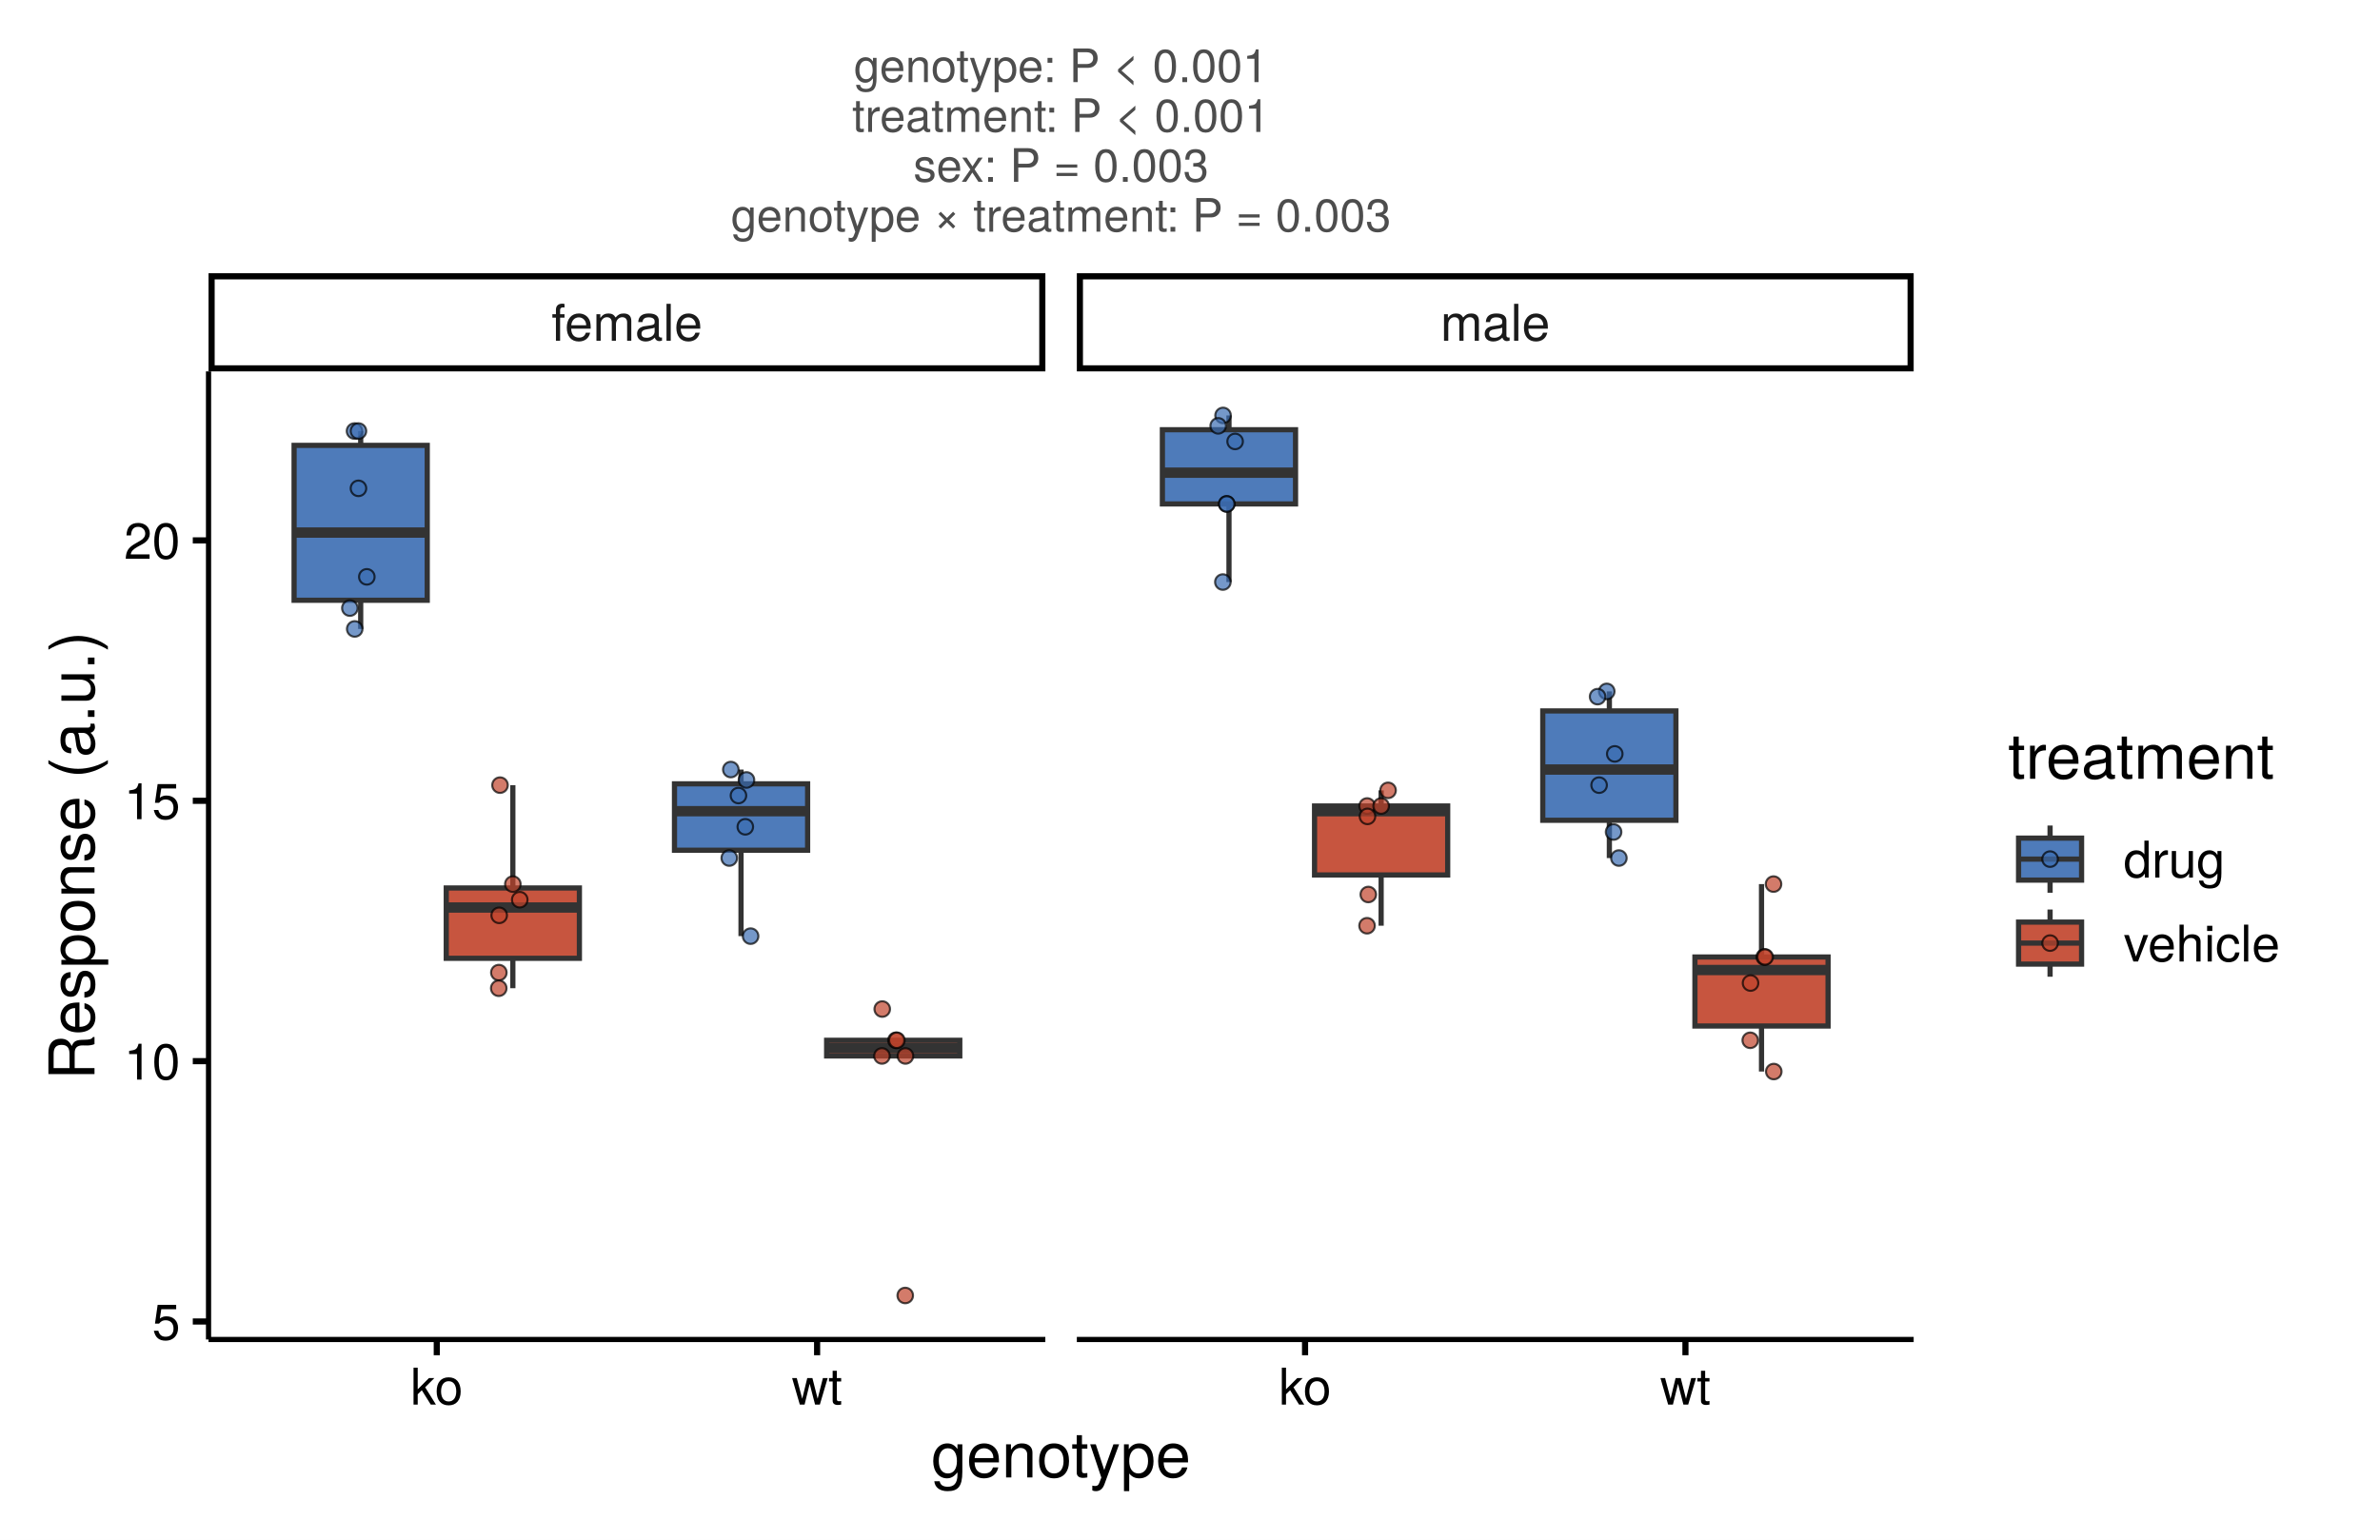
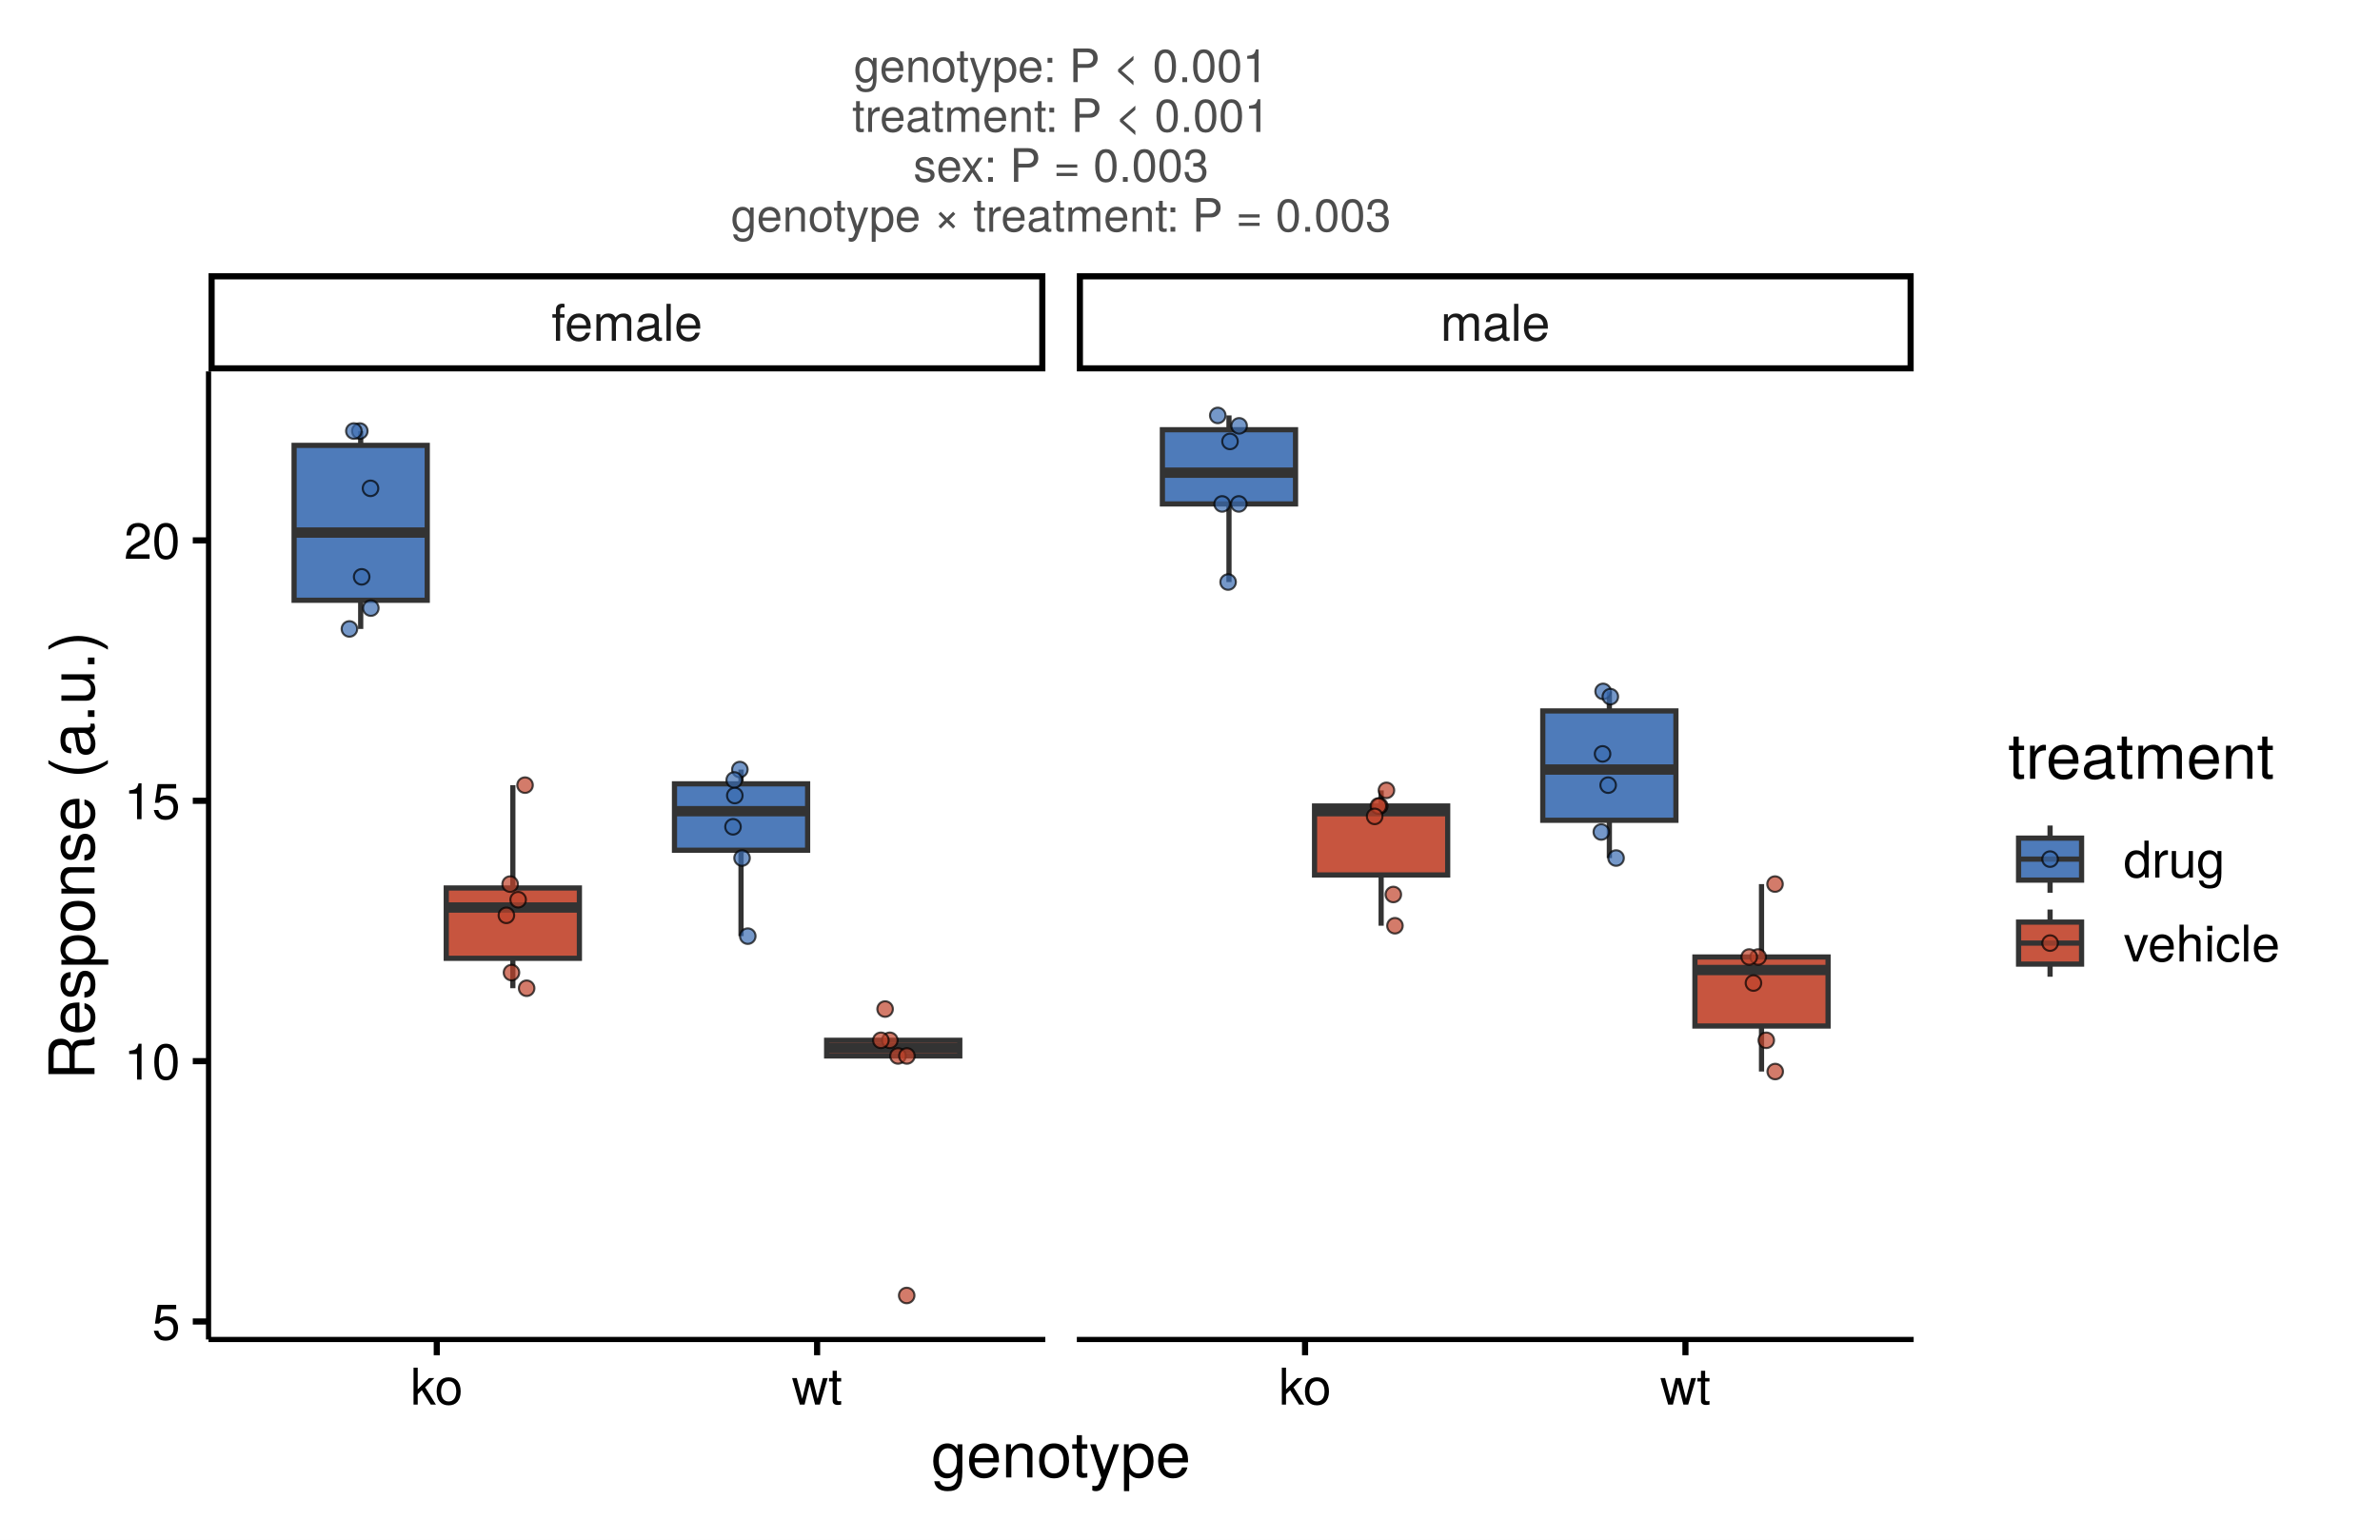
<svg xmlns="http://www.w3.org/2000/svg" class="svglite" width="489.60pt" height="316.80pt" viewBox="0 0 489.60 316.80">
  <defs>
    <style type="text/css">
    .svglite line, .svglite polyline, .svglite polygon, .svglite path, .svglite rect, .svglite circle {
      fill: none;
      stroke: #000000;
      stroke-linecap: round;
      stroke-linejoin: round;
      stroke-miterlimit: 10.00;
    }
    .svglite text {
      white-space: pre;
    }
  </style>
  </defs>
  <rect width="100%" height="100%" style="stroke: none; fill: #FFFFFF;" />
  <defs>
    <clipPath id="cpMC4wMHw0ODkuNjB8MC4wMHwzMTYuODA=">
      <rect x="0.00" y="0.00" width="489.60" height="316.80" />
    </clipPath>
  </defs>
  <g clip-path="url(#cpMC4wMHw0ODkuNjB8MC4wMHwzMTYuODA=)">
    <rect x="-0" y="-0" width="489.60" height="316.80" style="stroke-width: 1.26; stroke: #FFFFFF; fill: #FFFFFF;" />
  </g>
  <defs>
    <clipPath id="cpNDIuOTB8MjE1LjA0fDc2LjQyfDI3NS42MQ==">
      <rect x="42.90" y="76.42" width="172.15" height="199.19" />
    </clipPath>
  </defs>
  <g clip-path="url(#cpNDIuOTB8MjE1LjA0fDc2LjQyfDI3NS42MQ==)">
    <rect x="42.90" y="76.42" width="172.15" height="199.19" style="stroke-width: 1.26; stroke: none; fill: #FFFFFF;" />
    <line x1="74.20" y1="91.64" x2="74.20" y2="88.69" style="stroke-width: 1.07; stroke: #333333; stroke-linecap: butt;" />
    <line x1="74.20" y1="123.51" x2="74.20" y2="129.41" style="stroke-width: 1.07; stroke: #333333; stroke-linecap: butt;" />
    <polygon points="60.50,91.64 60.50,123.51 87.89,123.51 87.89,91.64 60.50,91.64 " style="stroke-width: 1.07; stroke: #333333; stroke-linecap: butt; stroke-linejoin: miter; fill: #3B6DB3; fill-opacity: 0.90;" />
    <line x1="60.50" y1="109.58" x2="87.89" y2="109.58" style="stroke-width: 2.13; stroke: #333333; stroke-linecap: butt; stroke-linejoin: miter;" />
    <line x1="105.50" y1="182.71" x2="105.50" y2="161.55" style="stroke-width: 1.07; stroke: #333333; stroke-linecap: butt;" />
    <line x1="105.50" y1="197.18" x2="105.50" y2="203.34" style="stroke-width: 1.07; stroke: #333333; stroke-linecap: butt;" />
    <polygon points="91.80,182.71 91.80,197.18 119.19,197.18 119.19,182.71 91.80,182.71 " style="stroke-width: 1.07; stroke: #333333; stroke-linecap: butt; stroke-linejoin: miter; fill: #C1432B; fill-opacity: 0.90;" />
    <line x1="91.80" y1="186.73" x2="119.19" y2="186.73" style="stroke-width: 2.13; stroke: #333333; stroke-linecap: butt; stroke-linejoin: miter;" />
    <line x1="152.44" y1="161.28" x2="152.44" y2="158.34" style="stroke-width: 1.07; stroke: #333333; stroke-linecap: butt;" />
    <line x1="152.44" y1="174.94" x2="152.44" y2="192.62" style="stroke-width: 1.07; stroke: #333333; stroke-linecap: butt;" />
    <polygon points="138.75,161.28 138.75,174.94 166.14,174.94 166.14,161.28 138.75,161.28 " style="stroke-width: 1.07; stroke: #333333; stroke-linecap: butt; stroke-linejoin: miter; fill: #3B6DB3; fill-opacity: 0.90;" />
    <line x1="138.75" y1="166.91" x2="166.14" y2="166.91" style="stroke-width: 2.13; stroke: #333333; stroke-linecap: butt; stroke-linejoin: miter;" />
    <line x1="183.74" y1="214.05" x2="183.74" y2="214.05" style="stroke-width: 1.07; stroke: #333333; stroke-linecap: butt;" />
    <line x1="183.74" y1="217.27" x2="183.74" y2="217.27" style="stroke-width: 1.07; stroke: #333333; stroke-linecap: butt;" />
    <polygon points="170.05,214.05 170.05,217.27 197.44,217.27 197.44,214.05 170.05,214.05 " style="stroke-width: 1.07; stroke: #333333; stroke-linecap: butt; stroke-linejoin: miter; fill: #C1432B; fill-opacity: 0.90;" />
    <line x1="170.05" y1="215.66" x2="197.44" y2="215.66" style="stroke-width: 2.13; stroke: #333333; stroke-linecap: butt; stroke-linejoin: miter;" />
-     <circle cx="181.43" cy="217.27" r="1.60" style="stroke-width: 0.43; stroke: #000000; stroke-opacity: 0.70; fill: #C1432B; fill-opacity: 0.70;" />
-     <circle cx="184.30" cy="214.05" r="1.60" style="stroke-width: 0.43; stroke: #000000; stroke-opacity: 0.70; fill: #C1432B; fill-opacity: 0.70;" />
-     <circle cx="181.49" cy="207.62" r="1.60" style="stroke-width: 0.43; stroke: #000000; stroke-opacity: 0.70; fill: #C1432B; fill-opacity: 0.70;" />
-     <circle cx="186.26" cy="217.27" r="1.60" style="stroke-width: 0.43; stroke: #000000; stroke-opacity: 0.70; fill: #C1432B; fill-opacity: 0.70;" />
-     <circle cx="186.22" cy="266.56" r="1.60" style="stroke-width: 0.43; stroke: #000000; stroke-opacity: 0.70; fill: #C1432B; fill-opacity: 0.70;" />
-     <circle cx="184.50" cy="214.05" r="1.60" style="stroke-width: 0.43; stroke: #000000; stroke-opacity: 0.70; fill: #C1432B; fill-opacity: 0.70;" />
-     <circle cx="153.32" cy="170.12" r="1.60" style="stroke-width: 0.43; stroke: #000000; stroke-opacity: 0.70; fill: #3B6DB3; fill-opacity: 0.70;" />
-     <circle cx="150.34" cy="158.34" r="1.60" style="stroke-width: 0.43; stroke: #000000; stroke-opacity: 0.70; fill: #3B6DB3; fill-opacity: 0.70;" />
-     <circle cx="153.56" cy="160.48" r="1.60" style="stroke-width: 0.43; stroke: #000000; stroke-opacity: 0.70; fill: #3B6DB3; fill-opacity: 0.70;" />
-     <circle cx="151.91" cy="163.69" r="1.60" style="stroke-width: 0.43; stroke: #000000; stroke-opacity: 0.70; fill: #3B6DB3; fill-opacity: 0.70;" />
-     <circle cx="154.41" cy="192.62" r="1.60" style="stroke-width: 0.43; stroke: #000000; stroke-opacity: 0.70; fill: #3B6DB3; fill-opacity: 0.70;" />
-     <circle cx="150.02" cy="176.55" r="1.60" style="stroke-width: 0.43; stroke: #000000; stroke-opacity: 0.70; fill: #3B6DB3; fill-opacity: 0.70;" />
-     <circle cx="102.62" cy="200.12" r="1.60" style="stroke-width: 0.43; stroke: #000000; stroke-opacity: 0.70; fill: #C1432B; fill-opacity: 0.70;" />
-     <circle cx="102.60" cy="203.34" r="1.60" style="stroke-width: 0.43; stroke: #000000; stroke-opacity: 0.70; fill: #C1432B; fill-opacity: 0.70;" />
-     <circle cx="102.86" cy="161.55" r="1.60" style="stroke-width: 0.43; stroke: #000000; stroke-opacity: 0.70; fill: #C1432B; fill-opacity: 0.70;" />
-     <circle cx="105.50" cy="181.91" r="1.60" style="stroke-width: 0.43; stroke: #000000; stroke-opacity: 0.70; fill: #C1432B; fill-opacity: 0.70;" />
-     <circle cx="106.92" cy="185.12" r="1.60" style="stroke-width: 0.43; stroke: #000000; stroke-opacity: 0.70; fill: #C1432B; fill-opacity: 0.70;" />
-     <circle cx="102.69" cy="188.34" r="1.60" style="stroke-width: 0.43; stroke: #000000; stroke-opacity: 0.70; fill: #C1432B; fill-opacity: 0.70;" />
-     <circle cx="72.93" cy="88.69" r="1.60" style="stroke-width: 0.43; stroke: #000000; stroke-opacity: 0.70; fill: #3B6DB3; fill-opacity: 0.70;" />
-     <circle cx="75.46" cy="118.69" r="1.60" style="stroke-width: 0.43; stroke: #000000; stroke-opacity: 0.70; fill: #3B6DB3; fill-opacity: 0.70;" />
-     <circle cx="73.74" cy="100.48" r="1.60" style="stroke-width: 0.43; stroke: #000000; stroke-opacity: 0.70; fill: #3B6DB3; fill-opacity: 0.70;" />
-     <circle cx="73.74" cy="88.69" r="1.60" style="stroke-width: 0.43; stroke: #000000; stroke-opacity: 0.70; fill: #3B6DB3; fill-opacity: 0.70;" />
-     <circle cx="72.97" cy="129.41" r="1.60" style="stroke-width: 0.43; stroke: #000000; stroke-opacity: 0.70; fill: #3B6DB3; fill-opacity: 0.70;" />
-     <circle cx="71.97" cy="125.12" r="1.60" style="stroke-width: 0.43; stroke: #000000; stroke-opacity: 0.70; fill: #3B6DB3; fill-opacity: 0.70;" />
+     <circle cx="184.73" cy="217.27" r="1.60" style="stroke-width: 0.43; stroke: #000000; stroke-opacity: 0.70; fill: #C1432B; fill-opacity: 0.70;" />
+     <circle cx="183.05" cy="214.05" r="1.60" style="stroke-width: 0.43; stroke: #000000; stroke-opacity: 0.70; fill: #C1432B; fill-opacity: 0.70;" />
+     <circle cx="182.08" cy="207.62" r="1.60" style="stroke-width: 0.43; stroke: #000000; stroke-opacity: 0.70; fill: #C1432B; fill-opacity: 0.70;" />
+     <circle cx="186.56" cy="217.27" r="1.60" style="stroke-width: 0.43; stroke: #000000; stroke-opacity: 0.70; fill: #C1432B; fill-opacity: 0.70;" />
+     <circle cx="186.52" cy="266.56" r="1.60" style="stroke-width: 0.43; stroke: #000000; stroke-opacity: 0.70; fill: #C1432B; fill-opacity: 0.70;" />
+     <circle cx="181.21" cy="214.05" r="1.60" style="stroke-width: 0.43; stroke: #000000; stroke-opacity: 0.70; fill: #C1432B; fill-opacity: 0.70;" />
+     <circle cx="150.79" cy="170.12" r="1.60" style="stroke-width: 0.43; stroke: #000000; stroke-opacity: 0.70; fill: #3B6DB3; fill-opacity: 0.70;" />
+     <circle cx="152.20" cy="158.34" r="1.60" style="stroke-width: 0.43; stroke: #000000; stroke-opacity: 0.70; fill: #3B6DB3; fill-opacity: 0.70;" />
+     <circle cx="151.04" cy="160.48" r="1.60" style="stroke-width: 0.43; stroke: #000000; stroke-opacity: 0.70; fill: #3B6DB3; fill-opacity: 0.70;" />
+     <circle cx="151.16" cy="163.69" r="1.60" style="stroke-width: 0.43; stroke: #000000; stroke-opacity: 0.70; fill: #3B6DB3; fill-opacity: 0.70;" />
+     <circle cx="153.83" cy="192.62" r="1.60" style="stroke-width: 0.43; stroke: #000000; stroke-opacity: 0.70; fill: #3B6DB3; fill-opacity: 0.70;" />
+     <circle cx="152.65" cy="176.55" r="1.60" style="stroke-width: 0.43; stroke: #000000; stroke-opacity: 0.70; fill: #3B6DB3; fill-opacity: 0.70;" />
+     <circle cx="105.22" cy="200.12" r="1.60" style="stroke-width: 0.43; stroke: #000000; stroke-opacity: 0.70; fill: #C1432B; fill-opacity: 0.70;" />
+     <circle cx="108.34" cy="203.34" r="1.60" style="stroke-width: 0.43; stroke: #000000; stroke-opacity: 0.70; fill: #C1432B; fill-opacity: 0.70;" />
+     <circle cx="108.01" cy="161.55" r="1.60" style="stroke-width: 0.43; stroke: #000000; stroke-opacity: 0.70; fill: #C1432B; fill-opacity: 0.70;" />
+     <circle cx="104.94" cy="181.91" r="1.60" style="stroke-width: 0.43; stroke: #000000; stroke-opacity: 0.70; fill: #C1432B; fill-opacity: 0.70;" />
+     <circle cx="106.59" cy="185.12" r="1.60" style="stroke-width: 0.43; stroke: #000000; stroke-opacity: 0.70; fill: #C1432B; fill-opacity: 0.70;" />
+     <circle cx="104.17" cy="188.34" r="1.60" style="stroke-width: 0.43; stroke: #000000; stroke-opacity: 0.70; fill: #C1432B; fill-opacity: 0.70;" />
+     <circle cx="74.02" cy="88.69" r="1.60" style="stroke-width: 0.43; stroke: #000000; stroke-opacity: 0.70; fill: #3B6DB3; fill-opacity: 0.70;" />
+     <circle cx="74.40" cy="118.69" r="1.60" style="stroke-width: 0.43; stroke: #000000; stroke-opacity: 0.70; fill: #3B6DB3; fill-opacity: 0.70;" />
+     <circle cx="76.22" cy="100.48" r="1.60" style="stroke-width: 0.43; stroke: #000000; stroke-opacity: 0.70; fill: #3B6DB3; fill-opacity: 0.70;" />
+     <circle cx="72.79" cy="88.69" r="1.60" style="stroke-width: 0.43; stroke: #000000; stroke-opacity: 0.70; fill: #3B6DB3; fill-opacity: 0.70;" />
+     <circle cx="71.88" cy="129.41" r="1.60" style="stroke-width: 0.43; stroke: #000000; stroke-opacity: 0.70; fill: #3B6DB3; fill-opacity: 0.70;" />
+     <circle cx="76.29" cy="125.12" r="1.60" style="stroke-width: 0.43; stroke: #000000; stroke-opacity: 0.70; fill: #3B6DB3; fill-opacity: 0.70;" />
  </g>
  <g clip-path="url(#cpMC4wMHw0ODkuNjB8MC4wMHwzMTYuODA=)">
</g>
  <defs>
    <clipPath id="cpMjIxLjUyfDM5My42N3w3Ni40MnwyNzUuNjE=">
      <rect x="221.52" y="76.42" width="172.15" height="199.19" />
    </clipPath>
  </defs>
  <g clip-path="url(#cpMjIxLjUyfDM5My42N3w3Ni40MnwyNzUuNjE=)">
    <rect x="221.52" y="76.42" width="172.15" height="199.19" style="stroke-width: 1.26; stroke: none; fill: #FFFFFF;" />
    <line x1="252.82" y1="88.42" x2="252.82" y2="85.48" style="stroke-width: 1.07; stroke: #333333; stroke-linecap: butt;" />
    <line x1="252.82" y1="103.69" x2="252.82" y2="119.76" style="stroke-width: 1.07; stroke: #333333; stroke-linecap: butt;" />
    <polygon points="239.12,88.42 239.12,103.69 266.51,103.69 266.51,88.42 239.12,88.42 " style="stroke-width: 1.07; stroke: #333333; stroke-linecap: butt; stroke-linejoin: miter; fill: #3B6DB3; fill-opacity: 0.90;" />
    <line x1="239.12" y1="97.26" x2="266.51" y2="97.26" style="stroke-width: 2.13; stroke: #333333; stroke-linecap: butt; stroke-linejoin: miter;" />
    <line x1="284.12" y1="165.84" x2="284.12" y2="162.62" style="stroke-width: 1.07; stroke: #333333; stroke-linecap: butt;" />
    <line x1="284.12" y1="180.03" x2="284.12" y2="190.48" style="stroke-width: 1.07; stroke: #333333; stroke-linecap: butt;" />
    <polygon points="270.42,165.84 270.42,180.03 297.81,180.03 297.81,165.84 270.42,165.84 " style="stroke-width: 1.07; stroke: #333333; stroke-linecap: butt; stroke-linejoin: miter; fill: #C1432B; fill-opacity: 0.90;" />
    <line x1="270.42" y1="166.91" x2="297.81" y2="166.91" style="stroke-width: 2.13; stroke: #333333; stroke-linecap: butt; stroke-linejoin: miter;" />
    <line x1="331.07" y1="146.28" x2="331.07" y2="142.26" style="stroke-width: 1.07; stroke: #333333; stroke-linecap: butt;" />
    <line x1="331.07" y1="168.78" x2="331.07" y2="176.55" style="stroke-width: 1.07; stroke: #333333; stroke-linecap: butt;" />
    <polygon points="317.37,146.28 317.37,168.78 344.76,168.78 344.76,146.28 317.37,146.28 " style="stroke-width: 1.07; stroke: #333333; stroke-linecap: butt; stroke-linejoin: miter; fill: #3B6DB3; fill-opacity: 0.90;" />
    <line x1="317.37" y1="158.34" x2="344.76" y2="158.34" style="stroke-width: 2.13; stroke: #333333; stroke-linecap: butt; stroke-linejoin: miter;" />
    <line x1="362.37" y1="196.91" x2="362.37" y2="181.91" style="stroke-width: 1.07; stroke: #333333; stroke-linecap: butt;" />
    <line x1="362.37" y1="211.11" x2="362.37" y2="220.48" style="stroke-width: 1.07; stroke: #333333; stroke-linecap: butt;" />
    <polygon points="348.67,196.91 348.67,211.11 376.06,211.11 376.06,196.91 348.67,196.91 " style="stroke-width: 1.07; stroke: #333333; stroke-linecap: butt; stroke-linejoin: miter; fill: #C1432B; fill-opacity: 0.90;" />
    <line x1="348.67" y1="199.59" x2="376.06" y2="199.59" style="stroke-width: 2.13; stroke: #333333; stroke-linecap: butt; stroke-linejoin: miter;" />
-     <circle cx="360.05" cy="214.05" r="1.60" style="stroke-width: 0.43; stroke: #000000; stroke-opacity: 0.70; fill: #C1432B; fill-opacity: 0.70;" />
-     <circle cx="362.93" cy="196.91" r="1.60" style="stroke-width: 0.43; stroke: #000000; stroke-opacity: 0.70; fill: #C1432B; fill-opacity: 0.70;" />
-     <circle cx="360.11" cy="202.27" r="1.60" style="stroke-width: 0.43; stroke: #000000; stroke-opacity: 0.70; fill: #C1432B; fill-opacity: 0.70;" />
-     <circle cx="364.89" cy="220.48" r="1.60" style="stroke-width: 0.43; stroke: #000000; stroke-opacity: 0.70; fill: #C1432B; fill-opacity: 0.70;" />
-     <circle cx="364.84" cy="181.91" r="1.60" style="stroke-width: 0.43; stroke: #000000; stroke-opacity: 0.70; fill: #C1432B; fill-opacity: 0.70;" />
-     <circle cx="363.12" cy="196.91" r="1.60" style="stroke-width: 0.43; stroke: #000000; stroke-opacity: 0.70; fill: #C1432B; fill-opacity: 0.70;" />
-     <circle cx="331.94" cy="171.19" r="1.60" style="stroke-width: 0.43; stroke: #000000; stroke-opacity: 0.70; fill: #3B6DB3; fill-opacity: 0.70;" />
-     <circle cx="328.96" cy="161.55" r="1.60" style="stroke-width: 0.43; stroke: #000000; stroke-opacity: 0.70; fill: #3B6DB3; fill-opacity: 0.70;" />
-     <circle cx="332.18" cy="155.12" r="1.60" style="stroke-width: 0.43; stroke: #000000; stroke-opacity: 0.70; fill: #3B6DB3; fill-opacity: 0.70;" />
-     <circle cx="330.53" cy="142.26" r="1.60" style="stroke-width: 0.43; stroke: #000000; stroke-opacity: 0.70; fill: #3B6DB3; fill-opacity: 0.70;" />
-     <circle cx="333.03" cy="176.55" r="1.60" style="stroke-width: 0.43; stroke: #000000; stroke-opacity: 0.70; fill: #3B6DB3; fill-opacity: 0.70;" />
-     <circle cx="328.65" cy="143.34" r="1.60" style="stroke-width: 0.43; stroke: #000000; stroke-opacity: 0.70; fill: #3B6DB3; fill-opacity: 0.70;" />
-     <circle cx="281.24" cy="165.84" r="1.60" style="stroke-width: 0.43; stroke: #000000; stroke-opacity: 0.70; fill: #C1432B; fill-opacity: 0.70;" />
-     <circle cx="281.22" cy="190.48" r="1.60" style="stroke-width: 0.43; stroke: #000000; stroke-opacity: 0.70; fill: #C1432B; fill-opacity: 0.70;" />
-     <circle cx="281.48" cy="184.05" r="1.60" style="stroke-width: 0.43; stroke: #000000; stroke-opacity: 0.70; fill: #C1432B; fill-opacity: 0.70;" />
-     <circle cx="284.12" cy="165.84" r="1.60" style="stroke-width: 0.43; stroke: #000000; stroke-opacity: 0.70; fill: #C1432B; fill-opacity: 0.70;" />
-     <circle cx="285.55" cy="162.62" r="1.60" style="stroke-width: 0.43; stroke: #000000; stroke-opacity: 0.70; fill: #C1432B; fill-opacity: 0.70;" />
-     <circle cx="281.31" cy="167.98" r="1.60" style="stroke-width: 0.43; stroke: #000000; stroke-opacity: 0.70; fill: #C1432B; fill-opacity: 0.70;" />
-     <circle cx="251.56" cy="119.76" r="1.60" style="stroke-width: 0.43; stroke: #000000; stroke-opacity: 0.70; fill: #3B6DB3; fill-opacity: 0.70;" />
-     <circle cx="254.08" cy="90.83" r="1.60" style="stroke-width: 0.43; stroke: #000000; stroke-opacity: 0.70; fill: #3B6DB3; fill-opacity: 0.70;" />
-     <circle cx="252.36" cy="103.69" r="1.60" style="stroke-width: 0.43; stroke: #000000; stroke-opacity: 0.70; fill: #3B6DB3; fill-opacity: 0.70;" />
-     <circle cx="252.36" cy="103.69" r="1.60" style="stroke-width: 0.43; stroke: #000000; stroke-opacity: 0.70; fill: #3B6DB3; fill-opacity: 0.70;" />
-     <circle cx="251.60" cy="85.48" r="1.60" style="stroke-width: 0.43; stroke: #000000; stroke-opacity: 0.70; fill: #3B6DB3; fill-opacity: 0.70;" />
-     <circle cx="250.60" cy="87.62" r="1.60" style="stroke-width: 0.43; stroke: #000000; stroke-opacity: 0.70; fill: #3B6DB3; fill-opacity: 0.70;" />
+     <circle cx="363.35" cy="214.05" r="1.60" style="stroke-width: 0.43; stroke: #000000; stroke-opacity: 0.70; fill: #C1432B; fill-opacity: 0.70;" />
+     <circle cx="361.68" cy="196.91" r="1.60" style="stroke-width: 0.43; stroke: #000000; stroke-opacity: 0.70; fill: #C1432B; fill-opacity: 0.70;" />
+     <circle cx="360.71" cy="202.27" r="1.60" style="stroke-width: 0.43; stroke: #000000; stroke-opacity: 0.70; fill: #C1432B; fill-opacity: 0.70;" />
+     <circle cx="365.19" cy="220.48" r="1.60" style="stroke-width: 0.43; stroke: #000000; stroke-opacity: 0.70; fill: #C1432B; fill-opacity: 0.70;" />
+     <circle cx="365.15" cy="181.91" r="1.60" style="stroke-width: 0.43; stroke: #000000; stroke-opacity: 0.70; fill: #C1432B; fill-opacity: 0.70;" />
+     <circle cx="359.84" cy="196.91" r="1.60" style="stroke-width: 0.43; stroke: #000000; stroke-opacity: 0.70; fill: #C1432B; fill-opacity: 0.70;" />
+     <circle cx="329.41" cy="171.19" r="1.60" style="stroke-width: 0.43; stroke: #000000; stroke-opacity: 0.70; fill: #3B6DB3; fill-opacity: 0.70;" />
+     <circle cx="330.82" cy="161.55" r="1.60" style="stroke-width: 0.43; stroke: #000000; stroke-opacity: 0.70; fill: #3B6DB3; fill-opacity: 0.70;" />
+     <circle cx="329.67" cy="155.12" r="1.60" style="stroke-width: 0.43; stroke: #000000; stroke-opacity: 0.70; fill: #3B6DB3; fill-opacity: 0.70;" />
+     <circle cx="329.78" cy="142.26" r="1.60" style="stroke-width: 0.43; stroke: #000000; stroke-opacity: 0.70; fill: #3B6DB3; fill-opacity: 0.70;" />
+     <circle cx="332.45" cy="176.55" r="1.60" style="stroke-width: 0.43; stroke: #000000; stroke-opacity: 0.70; fill: #3B6DB3; fill-opacity: 0.70;" />
+     <circle cx="331.27" cy="143.34" r="1.60" style="stroke-width: 0.43; stroke: #000000; stroke-opacity: 0.70; fill: #3B6DB3; fill-opacity: 0.70;" />
+     <circle cx="283.84" cy="165.84" r="1.60" style="stroke-width: 0.43; stroke: #000000; stroke-opacity: 0.70; fill: #C1432B; fill-opacity: 0.70;" />
+     <circle cx="286.96" cy="190.48" r="1.60" style="stroke-width: 0.43; stroke: #000000; stroke-opacity: 0.70; fill: #C1432B; fill-opacity: 0.70;" />
+     <circle cx="286.63" cy="184.05" r="1.60" style="stroke-width: 0.43; stroke: #000000; stroke-opacity: 0.70; fill: #C1432B; fill-opacity: 0.70;" />
+     <circle cx="283.56" cy="165.84" r="1.60" style="stroke-width: 0.43; stroke: #000000; stroke-opacity: 0.70; fill: #C1432B; fill-opacity: 0.70;" />
+     <circle cx="285.21" cy="162.62" r="1.60" style="stroke-width: 0.43; stroke: #000000; stroke-opacity: 0.70; fill: #C1432B; fill-opacity: 0.70;" />
+     <circle cx="282.79" cy="167.98" r="1.60" style="stroke-width: 0.43; stroke: #000000; stroke-opacity: 0.70; fill: #C1432B; fill-opacity: 0.70;" />
+     <circle cx="252.64" cy="119.76" r="1.60" style="stroke-width: 0.43; stroke: #000000; stroke-opacity: 0.70; fill: #3B6DB3; fill-opacity: 0.70;" />
+     <circle cx="253.03" cy="90.83" r="1.60" style="stroke-width: 0.43; stroke: #000000; stroke-opacity: 0.70; fill: #3B6DB3; fill-opacity: 0.70;" />
+     <circle cx="254.84" cy="103.69" r="1.60" style="stroke-width: 0.43; stroke: #000000; stroke-opacity: 0.70; fill: #3B6DB3; fill-opacity: 0.70;" />
+     <circle cx="251.41" cy="103.69" r="1.60" style="stroke-width: 0.43; stroke: #000000; stroke-opacity: 0.70; fill: #3B6DB3; fill-opacity: 0.70;" />
+     <circle cx="250.51" cy="85.48" r="1.60" style="stroke-width: 0.43; stroke: #000000; stroke-opacity: 0.70; fill: #3B6DB3; fill-opacity: 0.70;" />
+     <circle cx="254.91" cy="87.62" r="1.60" style="stroke-width: 0.43; stroke: #000000; stroke-opacity: 0.70; fill: #3B6DB3; fill-opacity: 0.70;" />
  </g>
  <g clip-path="url(#cpMC4wMHw0ODkuNjB8MC4wMHwzMTYuODA=)">
</g>
  <defs>
    <clipPath id="cpNDIuOTB8MjE1LjA0fDU2LjIyfDc2LjQy">
      <rect x="42.90" y="56.22" width="172.15" height="20.20" />
    </clipPath>
  </defs>
  <g clip-path="url(#cpNDIuOTB8MjE1LjA0fDU2LjIyfDc2LjQy)">
    <rect x="42.90" y="56.22" width="172.15" height="20.20" style="stroke-width: 2.52; fill: #FFFFFF;" />
    <text x="128.97" y="70.11" text-anchor="middle" style="font-size: 10.40px; font-weight: 0;fill: #1A1A1A; font-family: &quot;TeX Gyre Heros&quot;;" textLength="31.17px" lengthAdjust="spacingAndGlyphs">female</text>
  </g>
  <g clip-path="url(#cpMC4wMHw0ODkuNjB8MC4wMHwzMTYuODA=)">
</g>
  <defs>
    <clipPath id="cpMjIxLjUyfDM5My42N3w1Ni4yMnw3Ni40Mg==">
      <rect x="221.52" y="56.22" width="172.15" height="20.20" />
    </clipPath>
  </defs>
  <g clip-path="url(#cpMjIxLjUyfDM5My42N3w1Ni4yMnw3Ni40Mg==)">
    <rect x="221.52" y="56.22" width="172.15" height="20.20" style="stroke-width: 2.52; fill: #FFFFFF;" />
    <text x="307.59" y="70.11" text-anchor="middle" style="font-size: 10.40px; font-weight: 0;fill: #1A1A1A; font-family: &quot;TeX Gyre Heros&quot;;" textLength="22.51px" lengthAdjust="spacingAndGlyphs">male</text>
  </g>
  <g clip-path="url(#cpMC4wMHw0ODkuNjB8MC4wMHwzMTYuODA=)">
    <polyline points="42.90,275.61 215.04,275.61 " style="stroke-width: 1.07; stroke-linecap: butt;" />
    <polyline points="89.85,278.85 89.85,275.61 " style="stroke-width: 1.26; stroke-linecap: butt;" />
    <polyline points="168.09,278.85 168.09,275.61 " style="stroke-width: 1.26; stroke-linecap: butt;" />
    <text x="89.85" y="289.01" text-anchor="middle" style="font-size: 10.40px; font-weight: 0; font-family: &quot;TeX Gyre Heros&quot;;" textLength="10.97px" lengthAdjust="spacingAndGlyphs">ko</text>
    <text x="168.09" y="289.01" text-anchor="middle" style="font-size: 10.40px; font-weight: 0; font-family: &quot;TeX Gyre Heros&quot;;" textLength="10.39px" lengthAdjust="spacingAndGlyphs">wt</text>
    <polyline points="221.52,275.61 393.67,275.61 " style="stroke-width: 1.07; stroke-linecap: butt;" />
    <polyline points="268.47,278.85 268.47,275.61 " style="stroke-width: 1.26; stroke-linecap: butt;" />
    <polyline points="346.72,278.85 346.72,275.61 " style="stroke-width: 1.26; stroke-linecap: butt;" />
    <text x="268.47" y="289.01" text-anchor="middle" style="font-size: 10.40px; font-weight: 0; font-family: &quot;TeX Gyre Heros&quot;;" textLength="10.97px" lengthAdjust="spacingAndGlyphs">ko</text>
    <text x="346.72" y="289.01" text-anchor="middle" style="font-size: 10.40px; font-weight: 0; font-family: &quot;TeX Gyre Heros&quot;;" textLength="10.39px" lengthAdjust="spacingAndGlyphs">wt</text>
    <polyline points="42.90,275.61 42.90,76.42 " style="stroke-width: 1.07; stroke-linecap: butt;" />
    <text x="37.07" y="275.70" text-anchor="end" style="font-size: 10.40px; font-weight: 0; font-family: &quot;TeX Gyre Heros&quot;;" textLength="5.77px" lengthAdjust="spacingAndGlyphs">5</text>
    <text x="37.07" y="222.13" text-anchor="end" style="font-size: 10.40px; font-weight: 0; font-family: &quot;TeX Gyre Heros&quot;;" textLength="11.55px" lengthAdjust="spacingAndGlyphs">10</text>
    <text x="37.07" y="168.55" text-anchor="end" style="font-size: 10.40px; font-weight: 0; font-family: &quot;TeX Gyre Heros&quot;;" textLength="11.55px" lengthAdjust="spacingAndGlyphs">15</text>
    <text x="37.07" y="114.98" text-anchor="end" style="font-size: 10.40px; font-weight: 0; font-family: &quot;TeX Gyre Heros&quot;;" textLength="11.55px" lengthAdjust="spacingAndGlyphs">20</text>
    <polyline points="39.66,271.91 42.90,271.91 " style="stroke-width: 1.26; stroke-linecap: butt;" />
    <polyline points="39.66,218.34 42.90,218.34 " style="stroke-width: 1.26; stroke-linecap: butt;" />
    <polyline points="39.66,164.77 42.90,164.77 " style="stroke-width: 1.26; stroke-linecap: butt;" />
    <polyline points="39.66,111.19 42.90,111.19 " style="stroke-width: 1.26; stroke-linecap: butt;" />
    <text x="218.28" y="303.99" text-anchor="middle" style="font-size: 13.00px; font-weight: 0; font-family: &quot;TeX Gyre Heros&quot;;" textLength="53.49px" lengthAdjust="spacingAndGlyphs">genotype</text>
    <text transform="translate(19.44,176.02) rotate(-90)" text-anchor="middle" style="font-size: 13.00px; font-weight: 0; font-family: &quot;TeX Gyre Heros&quot;;" textLength="92.49px" lengthAdjust="spacingAndGlyphs">Response (a.u.)</text>
    <rect x="406.62" y="142.86" width="69.04" height="66.31" style="stroke-width: 1.26; stroke: none; fill: #FFFFFF;" />
    <text x="413.09" y="160.24" style="font-size: 13.00px; font-weight: 0; font-family: &quot;TeX Gyre Heros&quot;;" textLength="54.91px" lengthAdjust="spacingAndGlyphs">treatment</text>
    <rect x="413.09" y="168.13" width="17.28" height="17.28" style="stroke-width: 1.26; stroke: none; fill: #FFFFFF;" />
    <polyline points="421.73,183.69 421.73,181.09 " style="stroke-width: 1.07; stroke: #333333; stroke-linecap: butt; stroke-linejoin: miter;" />
    <polyline points="421.73,172.45 421.73,169.86 " style="stroke-width: 1.07; stroke: #333333; stroke-linecap: butt; stroke-linejoin: miter;" />
    <rect x="415.25" y="172.45" width="12.96" height="8.64" style="stroke-width: 1.07; stroke: #333333; stroke-linecap: butt; stroke-linejoin: miter; fill: #3B6DB3; fill-opacity: 0.90;" />
    <polyline points="415.25,176.77 428.21,176.77 " style="stroke-width: 1.07; stroke: #333333; stroke-linecap: butt; stroke-linejoin: miter;" />
    <circle cx="421.73" cy="176.77" r="1.60" style="stroke-width: 0.43; stroke: #000000; stroke-opacity: 0.70; fill: #3B6DB3; fill-opacity: 0.70;" />
    <rect x="413.09" y="185.41" width="17.28" height="17.28" style="stroke-width: 1.26; stroke: none; fill: #FFFFFF;" />
    <polyline points="421.73,200.97 421.73,198.37 " style="stroke-width: 1.07; stroke: #333333; stroke-linecap: butt; stroke-linejoin: miter;" />
    <polyline points="421.73,189.73 421.73,187.14 " style="stroke-width: 1.07; stroke: #333333; stroke-linecap: butt; stroke-linejoin: miter;" />
    <rect x="415.25" y="189.73" width="12.96" height="8.64" style="stroke-width: 1.07; stroke: #333333; stroke-linecap: butt; stroke-linejoin: miter; fill: #C1432B; fill-opacity: 0.90;" />
    <polyline points="415.25,194.05 428.21,194.05 " style="stroke-width: 1.07; stroke: #333333; stroke-linecap: butt; stroke-linejoin: miter;" />
    <circle cx="421.73" cy="194.05" r="1.60" style="stroke-width: 0.43; stroke: #000000; stroke-opacity: 0.70; fill: #C1432B; fill-opacity: 0.70;" />
    <text x="436.85" y="180.56" style="font-size: 10.40px; font-weight: 0; font-family: &quot;TeX Gyre Heros&quot;;" textLength="20.79px" lengthAdjust="spacingAndGlyphs">drug</text>
    <text x="436.85" y="197.84" style="font-size: 10.40px; font-weight: 0; font-family: &quot;TeX Gyre Heros&quot;;" textLength="32.33px" lengthAdjust="spacingAndGlyphs">vehicle</text>
    <text x="218.28" y="16.89" text-anchor="middle" style="font-size: 9.50px; font-weight: 0;fill: #4D4D4D; font-family: &quot;TeX Gyre Heros&quot;;" textLength="85.34px" lengthAdjust="spacingAndGlyphs">genotype: P &lt; 0.001</text>
    <text x="218.28" y="27.15" text-anchor="middle" style="font-size: 9.50px; font-weight: 0;fill: #4D4D4D; font-family: &quot;TeX Gyre Heros&quot;;" textLength="86.38px" lengthAdjust="spacingAndGlyphs">treatment: P &lt; 0.001</text>
    <text x="218.28" y="37.41" text-anchor="middle" style="font-size: 9.50px; font-weight: 0;fill: #4D4D4D; font-family: &quot;TeX Gyre Heros&quot;;" textLength="61.03px" lengthAdjust="spacingAndGlyphs">sex: P = 0.003</text>
    <text x="218.28" y="47.67" text-anchor="middle" style="font-size: 9.50px; font-weight: 0;fill: #4D4D4D; font-family: &quot;TeX Gyre Heros&quot;;" textLength="136.32px" lengthAdjust="spacingAndGlyphs">genotype × treatment: P = 0.003</text>
  </g>
</svg>
